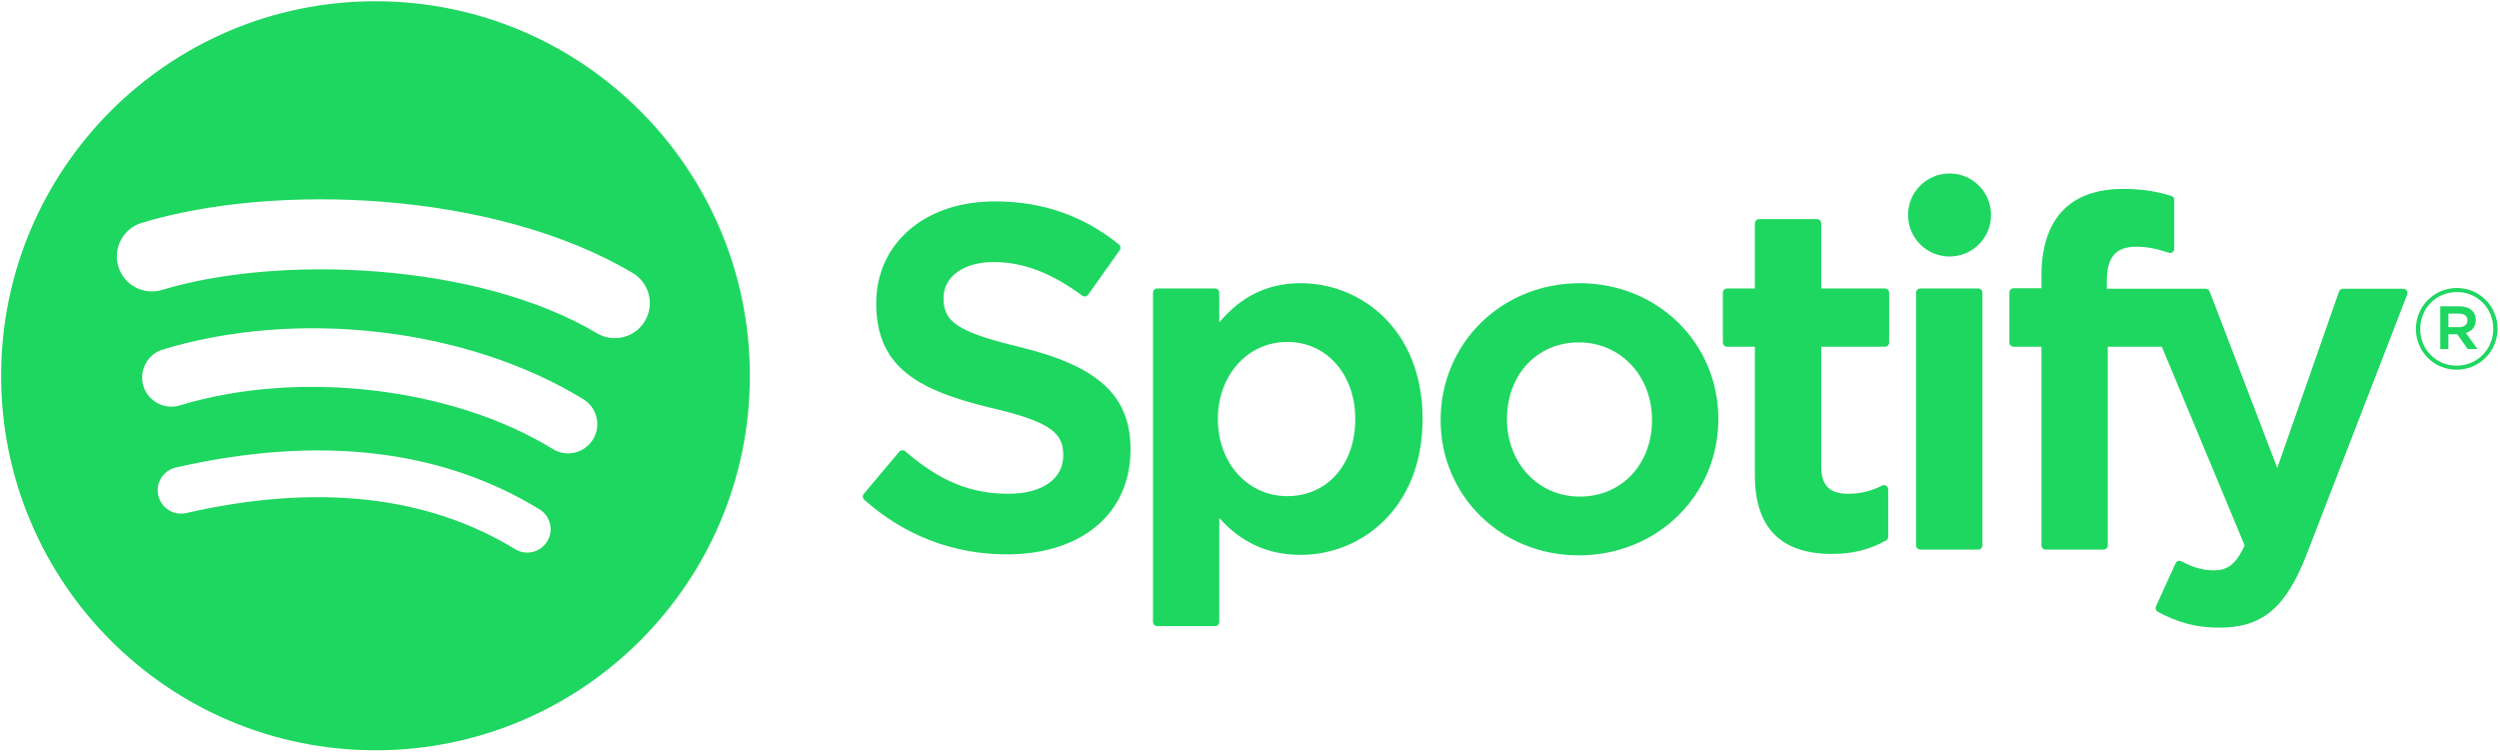
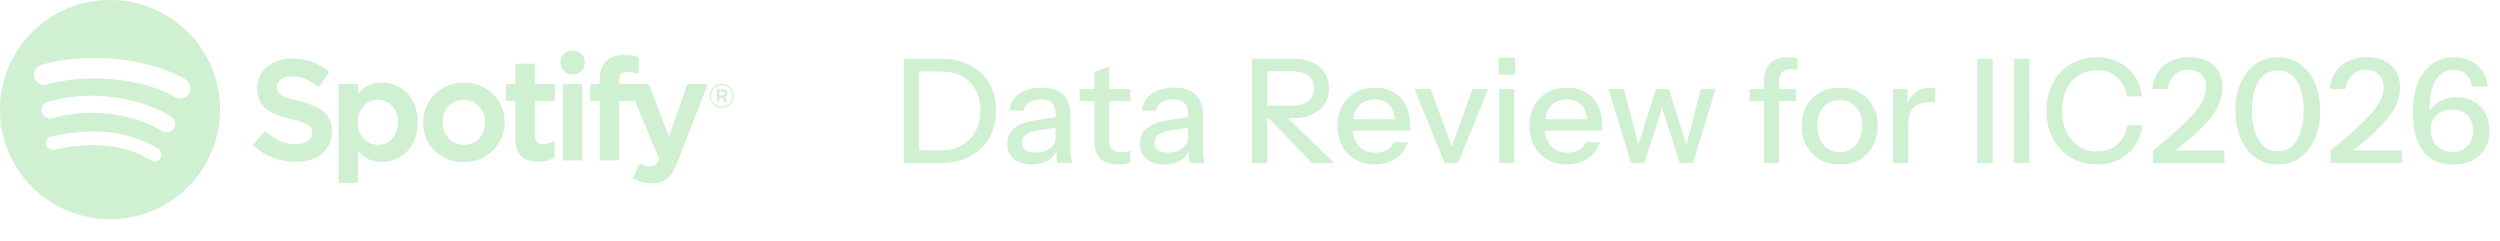
- <svg xmlns="http://www.w3.org/2000/svg" height="168px" width="559px" version="1.1" viewBox="0 0 559 168">
-   <path fill="#1ED760" d="m83.996 0.277c-46.249 0-83.743 37.493-83.743 83.742 0 46.251 37.494 83.741 83.743 83.741 46.254 0 83.744-37.49 83.744-83.741 0-46.246-37.49-83.738-83.745-83.738l0.001-0.004zm38.404 120.78c-1.5 2.46-4.72 3.24-7.18 1.73-19.662-12.01-44.414-14.73-73.564-8.07-2.809 0.64-5.609-1.12-6.249-3.93-0.643-2.81 1.11-5.61 3.926-6.25 31.9-7.288 59.263-4.15 81.337 9.34 2.46 1.51 3.24 4.72 1.73 7.18zm10.25-22.802c-1.89 3.072-5.91 4.042-8.98 2.152-22.51-13.836-56.823-17.843-83.448-9.761-3.453 1.043-7.1-0.903-8.148-4.35-1.04-3.453 0.907-7.093 4.354-8.143 30.413-9.228 68.222-4.758 94.072 11.127 3.07 1.89 4.04 5.91 2.15 8.976v-0.001zm0.88-23.744c-26.99-16.031-71.52-17.505-97.289-9.684-4.138 1.255-8.514-1.081-9.768-5.219-1.254-4.14 1.08-8.513 5.221-9.771 29.581-8.98 78.756-7.245 109.83 11.202 3.73 2.209 4.95 7.016 2.74 10.733-2.2 3.722-7.02 4.949-10.73 2.739zm94.56 3.072c-14.46-3.448-17.03-5.868-17.03-10.953 0-4.804 4.52-8.037 11.25-8.037 6.52 0 12.98 2.455 19.76 7.509 0.2 0.153 0.46 0.214 0.71 0.174 0.26-0.038 0.48-0.177 0.63-0.386l7.06-9.952c0.29-0.41 0.21-0.975-0.18-1.288-8.07-6.473-17.15-9.62-27.77-9.62-15.61 0-26.52 9.369-26.52 22.774 0 14.375 9.41 19.465 25.67 23.394 13.83 3.187 16.17 5.857 16.17 10.629 0 5.29-4.72 8.58-12.32 8.58-8.44 0-15.33-2.85-23.03-9.51-0.19-0.17-0.45-0.24-0.69-0.23-0.26 0.02-0.49 0.14-0.65 0.33l-7.92 9.42c-0.33 0.4-0.29 0.98 0.09 1.32 8.96 8 19.98 12.22 31.88 12.22 16.82 0 27.69-9.19 27.69-23.42 0.03-12.007-7.16-18.657-24.77-22.941l-0.03-0.013zm62.86-14.26c-7.29 0-13.27 2.872-18.21 8.757v-6.624c0-0.523-0.42-0.949-0.94-0.949h-12.95c-0.52 0-0.94 0.426-0.94 0.949v73.601c0 0.52 0.42 0.95 0.94 0.95h12.95c0.52 0 0.94-0.43 0.94-0.95v-23.23c4.94 5.53 10.92 8.24 18.21 8.24 13.55 0 27.27-10.43 27.27-30.369 0.02-19.943-13.7-30.376-27.26-30.376l-0.01 0.001zm12.21 30.375c0 10.149-6.25 17.239-15.21 17.239-8.85 0-15.53-7.41-15.53-17.239 0-9.83 6.68-17.238 15.53-17.238 8.81-0.001 15.21 7.247 15.21 17.237v0.001zm50.21-30.375c-17.45 0-31.12 13.436-31.12 30.592 0 16.972 13.58 30.262 30.91 30.262 17.51 0 31.22-13.39 31.22-30.479 0-17.031-13.62-30.373-31.01-30.373v-0.002zm0 47.714c-9.28 0-16.28-7.46-16.28-17.344 0-9.929 6.76-17.134 16.07-17.134 9.34 0 16.38 7.457 16.38 17.351 0 9.927-6.8 17.127-16.17 17.127zm68.27-46.53h-14.25v-14.566c0-0.522-0.42-0.948-0.94-0.948h-12.95c-0.52 0-0.95 0.426-0.95 0.948v14.566h-6.22c-0.52 0-0.94 0.426-0.94 0.949v11.127c0 0.522 0.42 0.949 0.94 0.949h6.22v28.795c0 11.63 5.79 17.53 17.22 17.53 4.64 0 8.49-0.96 12.12-3.02 0.3-0.16 0.48-0.48 0.48-0.82v-10.6c0-0.32-0.17-0.63-0.45-0.8-0.28-0.18-0.63-0.19-0.92-0.04-2.49 1.25-4.9 1.83-7.6 1.83-4.15 0-6.01-1.89-6.01-6.11v-26.76h14.25c0.52 0 0.94-0.426 0.94-0.949v-11.126c0.02-0.523-0.4-0.949-0.93-0.949l-0.01-0.006zm49.64 0.057v-1.789c0-5.263 2.02-7.61 6.54-7.61 2.7 0 4.87 0.536 7.3 1.346 0.3 0.094 0.61 0.047 0.85-0.132 0.25-0.179 0.39-0.466 0.39-0.77v-10.91c0-0.417-0.26-0.786-0.67-0.909-2.56-0.763-5.84-1.546-10.76-1.546-11.95 0-18.28 6.734-18.28 19.467v2.74h-6.22c-0.52 0-0.95 0.426-0.95 0.948v11.184c0 0.522 0.43 0.949 0.95 0.949h6.22v44.405c0 0.53 0.43 0.95 0.95 0.95h12.94c0.53 0 0.95-0.42 0.95-0.95v-44.402h12.09l18.52 44.402c-2.1 4.66-4.17 5.59-6.99 5.59-2.28 0-4.69-0.68-7.14-2.03-0.23-0.12-0.51-0.14-0.75-0.07-0.25 0.09-0.46 0.27-0.56 0.51l-4.39 9.63c-0.21 0.46-0.03 0.99 0.41 1.23 4.58 2.48 8.71 3.54 13.82 3.54 9.56 0 14.85-4.46 19.5-16.44l22.46-58.037c0.12-0.292 0.08-0.622-0.1-0.881-0.17-0.257-0.46-0.412-0.77-0.412h-13.48c-0.41 0-0.77 0.257-0.9 0.636l-13.81 39.434-15.12-39.46c-0.14-0.367-0.49-0.61-0.88-0.61h-22.12v-0.003zm-28.78-0.057h-12.95c-0.52 0-0.95 0.426-0.95 0.949v56.481c0 0.53 0.43 0.95 0.95 0.95h12.95c0.52 0 0.95-0.42 0.95-0.95v-56.477c0-0.523-0.42-0.949-0.95-0.949v-0.004zm-6.4-25.719c-5.13 0-9.29 4.152-9.29 9.281 0 5.132 4.16 9.289 9.29 9.289s9.28-4.157 9.28-9.289c0-5.128-4.16-9.281-9.28-9.281zm113.42 43.88c-5.12 0-9.11-4.115-9.11-9.112s4.04-9.159 9.16-9.159 9.11 4.114 9.11 9.107c0 4.997-4.04 9.164-9.16 9.164zm0.05-17.365c-4.67 0-8.2 3.71-8.2 8.253 0 4.541 3.51 8.201 8.15 8.201 4.67 0 8.2-3.707 8.2-8.253 0-4.541-3.51-8.201-8.15-8.201zm2.02 9.138l2.58 3.608h-2.18l-2.32-3.31h-1.99v3.31h-1.82v-9.564h4.26c2.23 0 3.69 1.137 3.69 3.051 0.01 1.568-0.9 2.526-2.21 2.905h-0.01zm-1.54-4.315h-2.37v3.025h2.37c1.18 0 1.89-0.579 1.89-1.514 0-0.984-0.71-1.511-1.89-1.511z" />
+ <svg xmlns="http://www.w3.org/2000/svg" width="1380" height="133" viewBox="0 0 1380 133" fill="none">
+   <path d="M60.735 0C27.193 0 0 27.087 0 60.5C0 93.915 27.193 121 60.735 121C94.281 121 121.47 93.915 121.47 60.5C121.47 27.089 94.281 0.003 60.734 0.003L60.735 0ZM88.587 87.259C87.499 89.036 85.164 89.6 83.38 88.509C69.12 79.832 51.169 77.867 30.028 82.678C27.99 83.141 25.96 81.869 25.495 79.839C25.029 77.809 26.3 75.786 28.343 75.324C51.478 70.058 71.323 72.326 87.333 82.072C89.117 83.162 89.682 85.482 88.587 87.259ZM96.021 70.785C94.65 73.005 91.735 73.706 89.508 72.34C73.183 62.344 48.297 59.449 28.988 65.288C26.483 66.042 23.838 64.636 23.078 62.145C22.324 59.651 23.736 57.021 26.236 56.262C48.293 49.596 75.714 52.825 94.462 64.301C96.688 65.667 97.392 68.57 96.021 70.785ZM96.659 53.631C77.085 42.049 44.789 40.984 26.1 46.635C23.099 47.542 19.926 45.854 19.016 42.864C18.107 39.873 19.799 36.714 22.803 35.805C44.256 29.317 79.921 30.571 102.457 43.898C105.162 45.494 106.047 48.967 104.444 51.652C102.849 54.341 99.353 55.228 96.662 53.631H96.659ZM165.239 55.851C154.752 53.36 152.888 51.611 152.888 47.938C152.888 44.467 156.166 42.131 161.047 42.131C165.776 42.131 170.461 43.905 175.378 47.556C175.523 47.667 175.712 47.711 175.893 47.682C176.082 47.654 176.241 47.554 176.35 47.403L181.47 40.213C181.681 39.917 181.623 39.508 181.34 39.282C175.487 34.606 168.902 32.332 161.199 32.332C149.878 32.332 141.966 39.101 141.966 48.786C141.966 59.171 148.79 62.848 160.583 65.687C170.613 67.989 172.31 69.918 172.31 73.366C172.31 77.188 168.887 79.565 163.375 79.565C157.254 79.565 152.257 77.506 146.673 72.694C146.535 72.571 146.346 72.521 146.172 72.528C145.984 72.542 145.817 72.629 145.701 72.766L139.957 79.572C139.717 79.861 139.747 80.28 140.022 80.526C146.52 86.305 154.513 89.354 163.143 89.354C175.342 89.354 183.225 82.715 183.225 72.434C183.247 63.759 178.033 58.955 165.261 55.86L165.239 55.851ZM210.828 45.548C205.541 45.548 201.204 47.623 197.622 51.875V47.089C197.622 46.712 197.317 46.404 196.94 46.404H187.548C187.171 46.404 186.866 46.712 186.866 47.089V100.263C186.866 100.639 187.171 100.95 187.548 100.95H196.94C197.317 100.95 197.622 100.639 197.622 100.263V83.48C201.204 87.476 205.541 89.433 210.828 89.433C220.656 89.433 230.606 81.898 230.606 67.493C230.621 53.085 220.67 45.548 210.836 45.548L210.828 45.548ZM219.684 67.493C219.684 74.825 215.151 79.948 208.653 79.948C202.234 79.948 197.39 74.594 197.39 67.493C197.39 60.391 202.234 55.039 208.653 55.039C215.042 55.039 219.684 60.276 219.684 67.493ZM256.099 45.548C243.443 45.548 233.529 55.255 233.529 67.65C233.529 79.912 243.378 89.513 255.946 89.513C268.645 89.513 278.589 79.839 278.589 67.493C278.589 55.189 268.711 45.55 256.099 45.55V45.548ZM256.099 80.02C249.368 80.02 244.292 74.63 244.292 67.49C244.292 60.316 249.194 55.111 255.946 55.111C262.72 55.111 267.826 60.498 267.826 67.646C267.826 74.818 262.894 80.02 256.099 80.02ZM305.612 46.404H295.277V35.88C295.277 35.503 294.972 35.195 294.595 35.195H285.203C284.826 35.195 284.514 35.503 284.514 35.88V46.404H280.003C279.626 46.404 279.321 46.712 279.321 47.089V55.128C279.321 55.505 279.626 55.814 280.003 55.814H284.514V76.617C284.514 85.019 288.713 89.282 297.003 89.282C300.368 89.282 303.16 88.588 305.793 87.1C306.01 86.984 306.141 86.753 306.141 86.507V78.849C306.141 78.618 306.018 78.394 305.815 78.272C305.612 78.141 305.358 78.134 305.147 78.243C303.341 79.146 301.594 79.565 299.635 79.565C296.626 79.565 295.277 78.199 295.277 75.15V55.817H305.612C305.989 55.817 306.293 55.51 306.293 55.132V47.094C306.308 46.716 306.003 46.408 305.619 46.408L305.612 46.404ZM341.613 46.445V45.152C341.613 41.35 343.078 39.654 346.356 39.654C348.314 39.654 349.888 40.042 351.65 40.627C351.868 40.695 352.093 40.661 352.267 40.532C352.448 40.402 352.55 40.195 352.55 39.975V32.093C352.55 31.792 352.361 31.525 352.064 31.436C350.207 30.885 347.828 30.32 344.26 30.32C335.593 30.32 331.003 35.185 331.003 44.384V46.363H326.492C326.114 46.363 325.803 46.671 325.803 47.048V55.128C325.803 55.505 326.114 55.814 326.492 55.814H331.003V87.895C331.003 88.278 331.314 88.581 331.692 88.581H341.076C341.461 88.581 341.765 88.278 341.765 87.895V55.816H350.534L363.965 87.895C362.442 91.261 360.941 91.933 358.896 91.933C357.242 91.933 355.494 91.442 353.717 90.467C353.551 90.38 353.348 90.365 353.174 90.416C352.992 90.481 352.84 90.611 352.767 90.784L349.584 97.742C349.431 98.074 349.562 98.457 349.881 98.63C353.203 100.422 356.198 101.188 359.904 101.188C366.837 101.188 370.674 97.966 374.046 89.311L390.335 47.381C390.422 47.17 390.393 46.932 390.263 46.745C390.14 46.559 389.929 46.447 389.704 46.447H379.928C379.631 46.447 379.37 46.633 379.275 46.907L369.26 75.396L358.294 46.888C358.192 46.623 357.938 46.447 357.656 46.447H341.613V46.445ZM320.74 46.404H311.348C310.971 46.404 310.659 46.712 310.659 47.089V87.895C310.659 88.278 310.971 88.581 311.348 88.581H320.74C321.117 88.581 321.429 88.278 321.429 87.895V47.092C321.429 46.714 321.125 46.407 320.74 46.407V46.404ZM316.099 27.823C312.378 27.823 309.361 30.822 309.361 34.528C309.361 38.236 312.378 41.239 316.099 41.239C319.819 41.239 322.829 38.236 322.829 34.528C322.829 30.823 319.812 27.823 316.099 27.823ZM398.357 59.524C394.643 59.524 391.75 56.551 391.75 52.941C391.75 49.331 394.68 46.324 398.393 46.324C402.106 46.324 405 49.296 405 52.904C405 56.514 402.07 59.524 398.357 59.524ZM398.393 46.979C395.006 46.979 392.446 49.659 392.446 52.941C392.446 56.222 394.992 58.866 398.357 58.866C401.744 58.866 404.304 56.188 404.304 52.904C404.304 49.623 401.758 46.979 398.393 46.979ZM399.858 53.581L401.729 56.187H400.148L398.465 53.796H397.022V56.187H395.702V49.278H398.792C400.409 49.278 401.468 50.099 401.468 51.482C401.475 52.615 400.815 53.307 399.865 53.581H399.858ZM398.741 50.463H397.022V52.649H398.741C399.597 52.649 400.112 52.23 400.112 51.555C400.112 50.844 399.597 50.463 398.741 50.463Z" fill="#CFF0D1" />
+   <path d="M504.04 90V82.96H519.16C523.747 82.96 527.667 82.027 530.92 80.16C534.227 78.293 536.76 75.707 538.52 72.4C540.28 69.093 541.16 65.253 541.16 60.88C541.16 56.56 540.28 52.8 538.52 49.6C536.813 46.4 534.307 43.92 531 42.16C527.747 40.347 523.8 39.44 519.16 39.44H504.12V32.4H519.16C525.347 32.4 530.733 33.573 535.32 35.92C539.907 38.267 543.453 41.6 545.96 45.92C548.52 50.187 549.8 55.227 549.8 61.04C549.8 66.853 548.52 71.947 545.96 76.32C543.4 80.64 539.827 84 535.24 86.4C530.707 88.8 525.373 90 519.24 90H504.04ZM498.92 90V32.4H507.4V90H498.92ZM583.729 90C583.463 88.987 583.276 87.867 583.169 86.64C583.116 85.413 583.089 83.92 583.089 82.16H582.689V62.72C582.689 60.107 582.023 58.16 580.689 56.88C579.409 55.547 577.356 54.88 574.529 54.88C571.809 54.88 569.623 55.413 567.969 56.48C566.369 57.547 565.436 59.067 565.169 61.04H557.249C557.623 57.2 559.356 54.133 562.449 51.84C565.543 49.547 569.676 48.4 574.849 48.4C580.183 48.4 584.183 49.653 586.849 52.16C589.516 54.613 590.849 58.24 590.849 63.04V82.16C590.849 83.387 590.929 84.64 591.089 85.92C591.249 87.2 591.489 88.56 591.809 90H583.729ZM569.649 90.8C565.489 90.8 562.183 89.787 559.729 87.76C557.276 85.68 556.049 82.88 556.049 79.36C556.049 75.733 557.329 72.88 559.889 70.8C562.503 68.667 566.236 67.227 571.089 66.48L584.529 64.32V70.16L572.369 72.08C569.649 72.507 567.596 73.227 566.209 74.24C564.876 75.253 564.209 76.72 564.209 78.64C564.209 80.507 564.823 81.92 566.049 82.88C567.329 83.787 569.169 84.24 571.569 84.24C574.769 84.24 577.409 83.467 579.489 81.92C581.623 80.373 582.689 78.427 582.689 76.08L583.729 82C582.769 84.827 581.063 87.013 578.609 88.56C576.156 90.053 573.169 90.8 569.649 90.8ZM617.841 90.8C613.094 90.8 609.601 89.707 607.361 87.52C605.174 85.28 604.081 82 604.081 77.68V39.84L612.321 36.72V77.76C612.321 79.893 612.881 81.467 614.001 82.48C615.121 83.493 616.934 84 619.441 84C620.401 84 621.254 83.92 622.001 83.76C622.747 83.6 623.387 83.413 623.921 83.2V89.92C623.334 90.187 622.507 90.4 621.441 90.56C620.374 90.72 619.174 90.8 617.841 90.8ZM595.921 55.84V49.2H623.921V55.84H595.921ZM656.854 90C656.588 88.987 656.401 87.867 656.294 86.64C656.241 85.413 656.214 83.92 656.214 82.16H655.814V62.72C655.814 60.107 655.148 58.16 653.814 56.88C652.534 55.547 650.481 54.88 647.654 54.88C644.934 54.88 642.748 55.413 641.094 56.48C639.494 57.547 638.561 59.067 638.294 61.04H630.374C630.748 57.2 632.481 54.133 635.574 51.84C638.668 49.547 642.801 48.4 647.974 48.4C653.308 48.4 657.308 49.653 659.974 52.16C662.641 54.613 663.974 58.24 663.974 63.04V82.16C663.974 83.387 664.054 84.64 664.214 85.92C664.374 87.2 664.614 88.56 664.934 90H656.854ZM642.774 90.8C638.614 90.8 635.308 89.787 632.854 87.76C630.401 85.68 629.174 82.88 629.174 79.36C629.174 75.733 630.454 72.88 633.014 70.8C635.628 68.667 639.361 67.227 644.214 66.48L657.654 64.32V70.16L645.494 72.08C642.774 72.507 640.721 73.227 639.334 74.24C638.001 75.253 637.334 76.72 637.334 78.64C637.334 80.507 637.948 81.92 639.174 82.88C640.454 83.787 642.294 84.24 644.694 84.24C647.894 84.24 650.534 83.467 652.614 81.92C654.748 80.373 655.814 78.427 655.814 76.08L656.854 82C655.894 84.827 654.188 87.013 651.734 88.56C649.281 90.053 646.294 90.8 642.774 90.8ZM691.028 90V32.4H713.748C717.908 32.4 721.454 33.093 724.388 34.48C727.321 35.813 729.588 37.707 731.188 40.16C732.788 42.56 733.588 45.413 733.588 48.72C733.588 52.027 732.788 54.907 731.188 57.36C729.588 59.813 727.321 61.733 724.388 63.12C721.454 64.507 717.908 65.2 713.748 65.2H697.428V58.32H713.508C717.348 58.32 720.254 57.493 722.228 55.84C724.254 54.133 725.268 51.787 725.268 48.8C725.268 45.813 724.281 43.493 722.308 41.84C720.334 40.187 717.401 39.36 713.508 39.36H699.508V90H691.028ZM724.308 90L696.228 60.96H706.548L736.468 90H724.308ZM759.018 90.8C754.911 90.8 751.285 89.893 748.138 88.08C745.045 86.267 742.618 83.76 740.858 80.56C739.098 77.36 738.218 73.68 738.218 69.52C738.218 65.307 739.071 61.627 740.778 58.48C742.538 55.28 744.991 52.8 748.138 51.04C751.285 49.28 754.885 48.4 758.938 48.4C762.885 48.4 766.298 49.253 769.178 50.96C772.111 52.613 774.351 54.933 775.898 57.92C777.498 60.907 778.298 64.453 778.298 68.56C778.298 69.2 778.271 69.813 778.218 70.4C778.218 70.933 778.165 71.493 778.058 72.08H743.818V65.84H772.218L770.138 68.32C770.138 63.947 769.151 60.613 767.178 58.32C765.205 56.027 762.458 54.88 758.938 54.88C755.151 54.88 752.138 56.187 749.898 58.8C747.711 61.36 746.618 64.933 746.618 69.52C746.618 74.16 747.711 77.787 749.898 80.4C752.138 83.013 755.231 84.32 759.178 84.32C761.578 84.32 763.658 83.84 765.418 82.88C767.178 81.867 768.485 80.4 769.338 78.48H777.178C775.845 82.32 773.578 85.333 770.378 87.52C767.231 89.707 763.445 90.8 759.018 90.8ZM797.473 90L780.833 49.2H789.713L803.313 86.24H799.393L812.833 49.2H821.393L804.833 90H797.473ZM827.59 90V49.2H835.91V90H827.59ZM827.19 41.2V31.84H836.39V41.2H827.19ZM865.034 90.8C860.927 90.8 857.3 89.893 854.154 88.08C851.06 86.267 848.634 83.76 846.874 80.56C845.114 77.36 844.234 73.68 844.234 69.52C844.234 65.307 845.087 61.627 846.794 58.48C848.554 55.28 851.007 52.8 854.154 51.04C857.3 49.28 860.9 48.4 864.954 48.4C868.9 48.4 872.314 49.253 875.194 50.96C878.127 52.613 880.367 54.933 881.914 57.92C883.514 60.907 884.314 64.453 884.314 68.56C884.314 69.2 884.287 69.813 884.234 70.4C884.234 70.933 884.18 71.493 884.074 72.08H849.834V65.84H878.234L876.154 68.32C876.154 63.947 875.167 60.613 873.194 58.32C871.22 56.027 868.474 54.88 864.954 54.88C861.167 54.88 858.154 56.187 855.914 58.8C853.727 61.36 852.634 64.933 852.634 69.52C852.634 74.16 853.727 77.787 855.914 80.4C858.154 83.013 861.247 84.32 865.194 84.32C867.594 84.32 869.674 83.84 871.434 82.88C873.194 81.867 874.5 80.4 875.354 78.48H883.194C881.86 82.32 879.594 85.333 876.394 87.52C873.247 89.707 869.46 90.8 865.034 90.8ZM900.365 90L887.885 49.2H896.445L904.925 82H903.725L914.045 49.2H921.245L931.565 82H930.445L938.845 49.2H947.005L934.525 90H927.245L916.925 57.76H918.125L907.645 90H900.365ZM973.683 90V44.48C973.683 40.32 974.856 37.147 977.203 34.96C979.549 32.72 983.069 31.6 987.763 31.6C988.829 31.6 989.709 31.653 990.403 31.76C991.096 31.867 991.709 32.027 992.243 32.24V38.64C991.869 38.533 991.363 38.427 990.723 38.32C990.136 38.213 989.469 38.16 988.723 38.16C986.376 38.16 984.669 38.747 983.603 39.92C982.536 41.04 982.003 42.64 982.003 44.72V90H973.683ZM965.843 55.84V49.2H991.363V55.84H965.843ZM1015.51 90.8C1011.35 90.8 1007.69 89.893 1004.55 88.08C1001.4 86.213 998.946 83.68 997.186 80.48C995.426 77.227 994.546 73.547 994.546 69.44C994.546 65.28 995.426 61.627 997.186 58.48C999 55.333 1001.45 52.88 1004.55 51.12C1007.69 49.307 1011.35 48.4 1015.51 48.4C1019.72 48.4 1023.4 49.307 1026.55 51.12C1029.69 52.88 1032.12 55.333 1033.83 58.48C1035.59 61.627 1036.47 65.28 1036.47 69.44C1036.47 73.547 1035.59 77.227 1033.83 80.48C1032.12 83.68 1029.69 86.213 1026.55 88.08C1023.4 89.893 1019.72 90.8 1015.51 90.8ZM1015.51 84C1018.01 84 1020.17 83.387 1021.99 82.16C1023.85 80.933 1025.32 79.227 1026.39 77.04C1027.45 74.853 1027.99 72.293 1027.99 69.36C1027.99 64.987 1026.81 61.547 1024.47 59.04C1022.17 56.48 1019.19 55.2 1015.51 55.2C1011.88 55.2 1008.89 56.48 1006.55 59.04C1004.25 61.6 1003.11 65.04 1003.11 69.36C1003.11 72.293 1003.61 74.853 1004.63 77.04C1005.69 79.227 1007.16 80.933 1009.03 82.16C1010.95 83.387 1013.11 84 1015.51 84ZM1045.01 90V49.2H1052.93V59.36H1053.33V90H1045.01ZM1053.33 68.72L1052.29 59.04C1053.25 55.573 1054.91 52.933 1057.25 51.12C1059.6 49.307 1062.4 48.4 1065.65 48.4C1066.88 48.4 1067.73 48.507 1068.21 48.72V56.56C1067.95 56.453 1067.57 56.4 1067.09 56.4C1066.61 56.347 1066.03 56.32 1065.33 56.32C1061.33 56.32 1058.32 57.36 1056.29 59.44C1054.32 61.52 1053.33 64.613 1053.33 68.72ZM1091.5 90V32.4H1099.98V90H1091.5ZM1111.81 90V32.4H1120.29V90H1111.81ZM1157.48 90.8C1153.48 90.8 1149.78 90.08 1146.36 88.64C1142.95 87.147 1139.99 85.093 1137.48 82.48C1135.03 79.813 1133.11 76.667 1131.72 73.04C1130.34 69.413 1129.64 65.44 1129.64 61.12C1129.64 56.8 1130.31 52.853 1131.64 49.28C1133.03 45.653 1134.95 42.533 1137.4 39.92C1139.91 37.253 1142.87 35.2 1146.28 33.76C1149.7 32.32 1153.4 31.6 1157.4 31.6C1161.88 31.6 1165.91 32.507 1169.48 34.32C1173.06 36.08 1175.96 38.587 1178.2 41.84C1180.5 45.093 1181.91 48.88 1182.44 53.2H1174.12C1173.43 48.667 1171.59 45.147 1168.6 42.64C1165.67 40.08 1161.96 38.8 1157.48 38.8C1153.7 38.8 1150.34 39.733 1147.4 41.6C1144.52 43.413 1142.28 46 1140.68 49.36C1139.08 52.667 1138.28 56.587 1138.28 61.12C1138.28 65.6 1139.08 69.547 1140.68 72.96C1142.34 76.32 1144.6 78.933 1147.48 80.8C1150.36 82.667 1153.7 83.6 1157.48 83.6C1161.96 83.6 1165.7 82.347 1168.68 79.84C1171.72 77.28 1173.56 73.733 1174.2 69.2H1182.6C1182.02 73.573 1180.58 77.387 1178.28 80.64C1175.99 83.84 1173.06 86.347 1169.48 88.16C1165.96 89.92 1161.96 90.8 1157.48 90.8ZM1188.53 90V83.04C1194.13 78.453 1198.8 74.453 1202.53 71.04C1206.32 67.627 1209.33 64.587 1211.57 61.92C1213.81 59.253 1215.41 56.827 1216.37 54.64C1217.33 52.453 1217.81 50.267 1217.81 48.08C1217.81 45.093 1216.93 42.773 1215.17 41.12C1213.47 39.413 1211.09 38.56 1208.05 38.56C1204.91 38.56 1202.35 39.493 1200.37 41.36C1198.4 43.173 1197.17 45.76 1196.69 49.12H1188.05C1188.59 43.84 1190.64 39.6 1194.21 36.4C1197.84 33.2 1202.61 31.6 1208.53 31.6C1214.19 31.6 1218.64 33.093 1221.89 36.08C1225.2 39.067 1226.85 43.173 1226.85 48.4C1226.85 51.067 1226.35 53.733 1225.33 56.4C1224.37 59.013 1222.77 61.76 1220.53 64.64C1218.29 67.467 1215.28 70.613 1211.49 74.08C1207.76 77.493 1203.12 81.387 1197.57 85.76L1195.57 83.04H1227.89V90H1188.53ZM1257.38 90.8C1252.74 90.8 1248.66 89.547 1245.14 87.04C1241.62 84.48 1238.87 80.96 1236.9 76.48C1234.93 71.947 1233.94 66.773 1233.94 60.96C1233.94 55.147 1234.93 50.053 1236.9 45.68C1238.87 41.253 1241.62 37.813 1245.14 35.36C1248.66 32.853 1252.74 31.6 1257.38 31.6C1262.02 31.6 1266.07 32.853 1269.54 35.36C1273.06 37.813 1275.81 41.253 1277.78 45.68C1279.75 50.053 1280.74 55.147 1280.74 60.96C1280.74 66.827 1279.75 72 1277.78 76.48C1275.81 80.96 1273.06 84.48 1269.54 87.04C1266.02 89.547 1261.97 90.8 1257.38 90.8ZM1257.38 83.52C1260.42 83.52 1263.01 82.587 1265.14 80.72C1267.27 78.8 1268.87 76.16 1269.94 72.8C1271.06 69.387 1271.62 65.413 1271.62 60.88C1271.62 56.4 1271.06 52.507 1269.94 49.2C1268.87 45.893 1267.27 43.36 1265.14 41.6C1263.06 39.787 1260.47 38.88 1257.38 38.88C1254.23 38.88 1251.59 39.787 1249.46 41.6C1247.38 43.413 1245.78 45.973 1244.66 49.28C1243.59 52.533 1243.06 56.4 1243.06 60.88C1243.06 65.413 1243.62 69.387 1244.74 72.8C1245.86 76.213 1247.46 78.853 1249.54 80.72C1251.67 82.587 1254.29 83.52 1257.38 83.52ZM1286.5 90V83.04C1292.1 78.453 1296.77 74.453 1300.5 71.04C1304.29 67.627 1307.3 64.587 1309.54 61.92C1311.78 59.253 1313.38 56.827 1314.34 54.64C1315.3 52.453 1315.78 50.267 1315.78 48.08C1315.78 45.093 1314.9 42.773 1313.14 41.12C1311.44 39.413 1309.06 38.56 1306.02 38.56C1302.88 38.56 1300.32 39.493 1298.34 41.36C1296.37 43.173 1295.14 45.76 1294.66 49.12H1286.02C1286.56 43.84 1288.61 39.6 1292.18 36.4C1295.81 33.2 1300.58 31.6 1306.5 31.6C1312.16 31.6 1316.61 33.093 1319.86 36.08C1323.17 39.067 1324.82 43.173 1324.82 48.4C1324.82 51.067 1324.32 53.733 1323.3 56.4C1322.34 59.013 1320.74 61.76 1318.5 64.64C1316.26 67.467 1313.25 70.613 1309.46 74.08C1305.73 77.493 1301.09 81.387 1295.54 85.76L1293.54 83.04H1325.86V90H1286.5ZM1353.91 90.8C1346.87 90.8 1341.43 88.347 1337.59 83.44C1333.8 78.48 1331.91 71.387 1331.91 62.16C1331.91 55.76 1332.82 50.293 1334.63 45.76C1336.5 41.173 1339.11 37.68 1342.47 35.28C1345.88 32.827 1349.91 31.6 1354.55 31.6C1359.67 31.6 1363.88 33.04 1367.19 35.92C1370.55 38.8 1372.58 42.747 1373.27 47.76H1364.55C1364.12 44.773 1363 42.507 1361.19 40.96C1359.43 39.36 1357.19 38.56 1354.47 38.56C1349.99 38.56 1346.63 40.48 1344.39 44.32C1342.15 48.16 1341.03 53.947 1341.03 61.68V66.88L1338.95 66.16C1339.48 63.653 1340.55 61.467 1342.15 59.6C1343.75 57.733 1345.72 56.293 1348.07 55.28C1350.47 54.213 1353.08 53.68 1355.91 53.68C1359.59 53.68 1362.79 54.453 1365.51 56C1368.28 57.547 1370.42 59.733 1371.91 62.56C1373.46 65.333 1374.23 68.56 1374.23 72.24C1374.23 75.973 1373.38 79.253 1371.67 82.08C1370.02 84.853 1367.67 87.013 1364.63 88.56C1361.59 90.053 1358.02 90.8 1353.91 90.8ZM1353.83 83.84C1357.14 83.84 1359.83 82.827 1361.91 80.8C1364.04 78.72 1365.11 75.867 1365.11 72.24C1365.11 68.507 1364.07 65.627 1361.99 63.6C1359.91 61.52 1357.14 60.48 1353.67 60.48C1350.26 60.48 1347.4 61.467 1345.11 63.44C1342.82 65.413 1341.67 68.16 1341.67 71.68C1341.67 74.133 1342.2 76.267 1343.27 78.08C1344.34 79.893 1345.78 81.307 1347.59 82.32C1349.46 83.333 1351.54 83.84 1353.83 83.84Z" fill="#CFF0D1" />
</svg>
